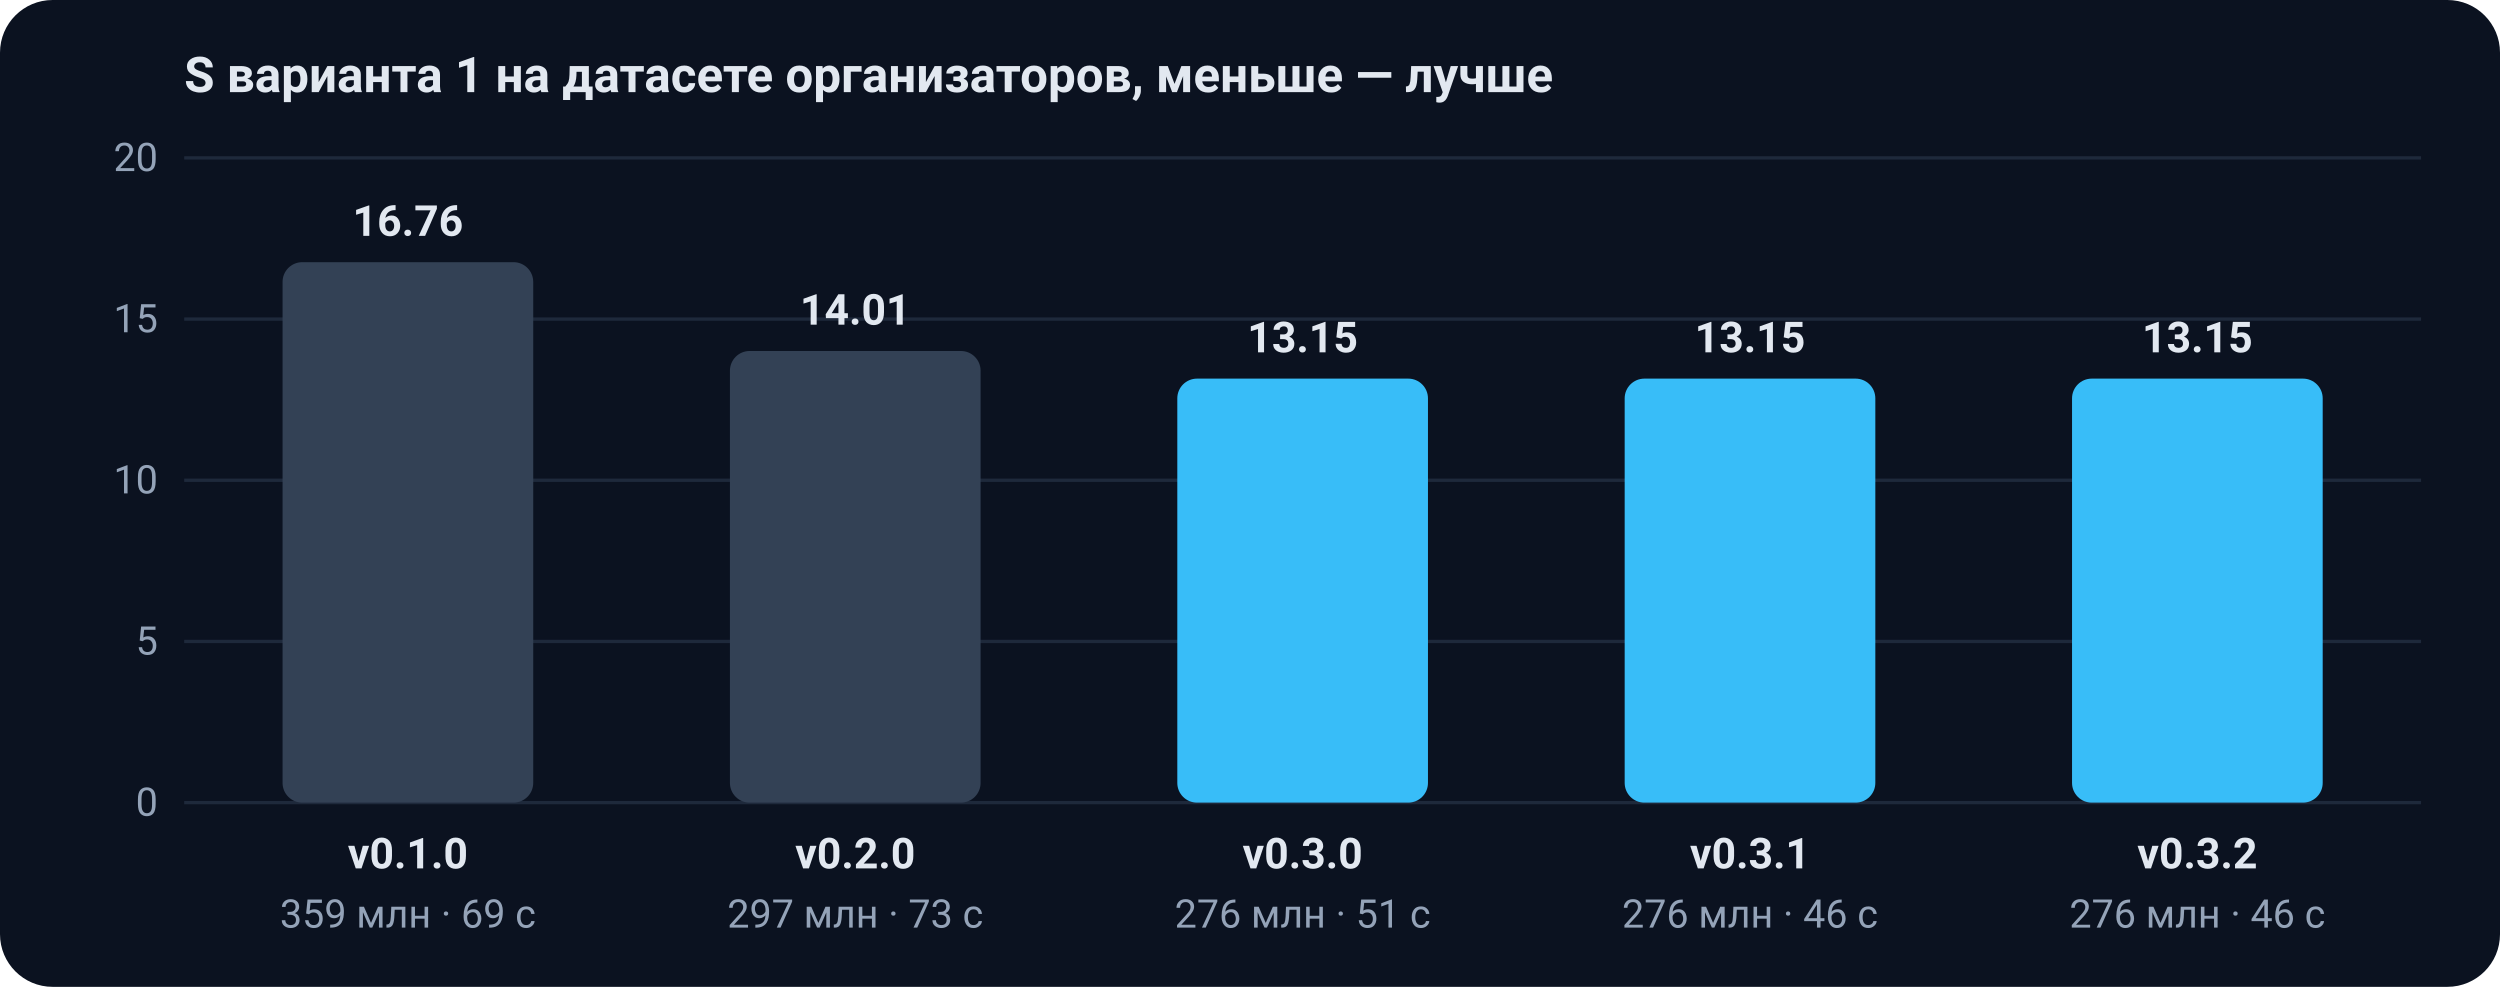
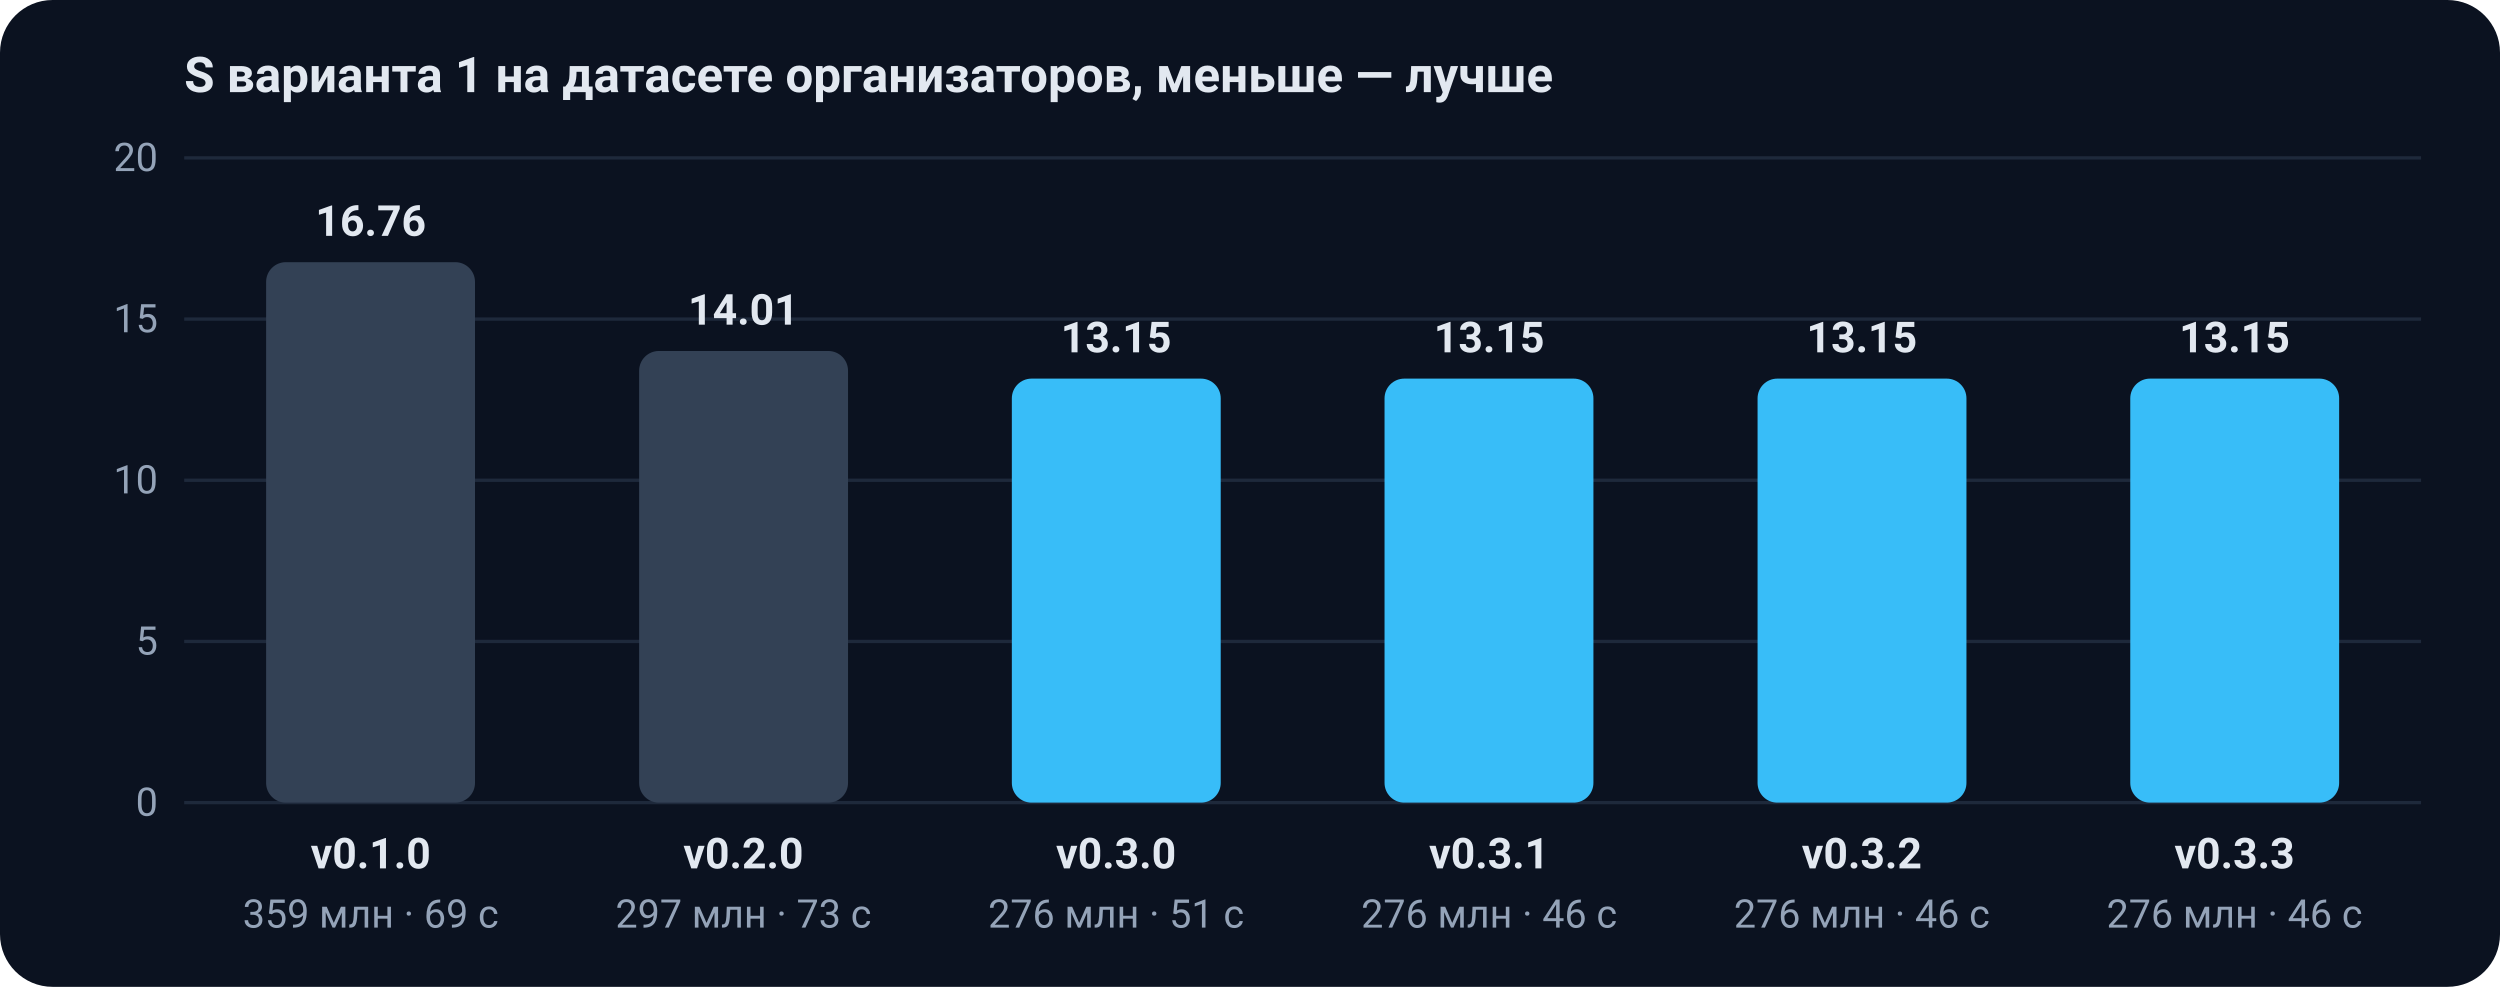
<svg xmlns="http://www.w3.org/2000/svg" viewBox="0 0 760 300" width="760" height="300" role="img" aria-label="S варианта 1 на датасете организаторов по версиям">
  <style>.a{font:12px -apple-system,Segoe UI,Roboto,Helvetica,Arial,sans-serif;fill:#94a3b8}.l{font:600 13px -apple-system,Segoe UI,Roboto,Helvetica,Arial,sans-serif;fill:#e2e8f0}.v{font:600 13px -apple-system,Segoe UI,Roboto,Helvetica,Arial,sans-serif;fill:#e2e8f0}.h{font:600 15px -apple-system,Segoe UI,Roboto,Helvetica,Arial,sans-serif;fill:#e2e8f0}</style>
  <rect width="760" height="300" rx="16" fill="#0b1220" />
  <text x="56" y="28" class="h">S варианта 1 на датасете организаторов, меньше — лучше</text>
  <line x1="56" y1="48.0" x2="736" y2="48.0" stroke="#1e293b" />
  <text x="48" y="52.0" class="a" text-anchor="end">20</text>
  <line x1="56" y1="97.0" x2="736" y2="97.0" stroke="#1e293b" />
  <text x="48" y="101.0" class="a" text-anchor="end">15</text>
  <line x1="56" y1="146.0" x2="736" y2="146.0" stroke="#1e293b" />
  <text x="48" y="150.0" class="a" text-anchor="end">10</text>
  <line x1="56" y1="195.0" x2="736" y2="195.0" stroke="#1e293b" />
  <text x="48" y="199.0" class="a" text-anchor="end">5</text>
  <line x1="56" y1="244.0" x2="736" y2="244.0" stroke="#1e293b" />
  <text x="48" y="248.0" class="a" text-anchor="end">0</text>
-   <rect x="85.9" y="79.7" width="76.2" height="164.3" rx="6" fill="#334155" />
-   <text x="124.0" y="71.7" class="v" text-anchor="middle">16.76</text>
-   <text x="124.0" y="264.0" class="l" text-anchor="middle">v0.1.0</text>
-   <text x="124.0" y="282.0" class="a" text-anchor="middle">359 млн · 69 с</text>
-   <rect x="221.9" y="106.7" width="76.2" height="137.3" rx="6" fill="#334155" />
-   <text x="260.0" y="98.7" class="v" text-anchor="middle">14.01</text>
-   <text x="260.0" y="264.0" class="l" text-anchor="middle">v0.2.0</text>
-   <text x="260.0" y="282.0" class="a" text-anchor="middle">297 млн · 73 с</text>
-   <rect x="357.9" y="115.1" width="76.2" height="128.9" rx="6" fill="#38bdf8" />
-   <text x="396.0" y="107.1" class="v" text-anchor="middle">13.15</text>
-   <text x="396.0" y="264.0" class="l" text-anchor="middle">v0.3.0</text>
-   <text x="396.0" y="282.0" class="a" text-anchor="middle">276 млн · 51 с</text>
-   <rect x="493.9" y="115.1" width="76.2" height="128.9" rx="6" fill="#38bdf8" />
-   <text x="532.0" y="107.1" class="v" text-anchor="middle">13.15</text>
-   <text x="532.0" y="264.0" class="l" text-anchor="middle">v0.3.1</text>
-   <text x="532.0" y="282.0" class="a" text-anchor="middle">276 млн · 46 с</text>
-   <rect x="629.9" y="115.1" width="76.2" height="128.9" rx="6" fill="#38bdf8" />
-   <text x="668.0" y="107.1" class="v" text-anchor="middle">13.15</text>
-   <text x="668.0" y="264.0" class="l" text-anchor="middle">v0.3.2</text>
-   <text x="668.0" y="282.0" class="a" text-anchor="middle">276 млн · 46 с</text>
+   <rect x="80.9" y="79.7" width="63.5" height="164.3" rx="6" fill="#334155" />
+   <text x="112.7" y="71.7" class="v" text-anchor="middle">16.76</text>
+   <text x="112.7" y="264.0" class="l" text-anchor="middle">v0.1.0</text>
+   <text x="112.7" y="282.0" class="a" text-anchor="middle">359 млн · 69 с</text>
+   <rect x="194.3" y="106.7" width="63.5" height="137.3" rx="6" fill="#334155" />
+   <text x="226.0" y="98.7" class="v" text-anchor="middle">14.01</text>
+   <text x="226.0" y="264.0" class="l" text-anchor="middle">v0.2.0</text>
+   <text x="226.0" y="282.0" class="a" text-anchor="middle">297 млн · 73 с</text>
+   <rect x="307.6" y="115.1" width="63.5" height="128.9" rx="6" fill="#38bdf8" />
+   <text x="339.3" y="107.1" class="v" text-anchor="middle">13.15</text>
+   <text x="339.3" y="264.0" class="l" text-anchor="middle">v0.3.0</text>
+   <text x="339.3" y="282.0" class="a" text-anchor="middle">276 млн · 51 с</text>
+   <rect x="420.9" y="115.1" width="63.5" height="128.9" rx="6" fill="#38bdf8" />
+   <text x="452.7" y="107.1" class="v" text-anchor="middle">13.15</text>
+   <text x="452.7" y="264.0" class="l" text-anchor="middle">v0.3.1</text>
+   <text x="452.7" y="282.0" class="a" text-anchor="middle">276 млн · 46 с</text>
+   <rect x="534.3" y="115.1" width="63.5" height="128.9" rx="6" fill="#38bdf8" />
+   <text x="566.0" y="107.1" class="v" text-anchor="middle">13.15</text>
+   <text x="566.0" y="264.0" class="l" text-anchor="middle">v0.3.2</text>
+   <text x="566.0" y="282.0" class="a" text-anchor="middle">276 млн · 46 с</text>
+   <rect x="647.6" y="115.1" width="63.5" height="128.9" rx="6" fill="#38bdf8" />
+   <text x="679.3" y="107.1" class="v" text-anchor="middle">13.15</text>
+   <text x="679.3" y="264.0" class="l" text-anchor="middle">v0.3.3</text>
+   <text x="679.3" y="282.0" class="a" text-anchor="middle">276 млн · 46 с</text>
</svg>
